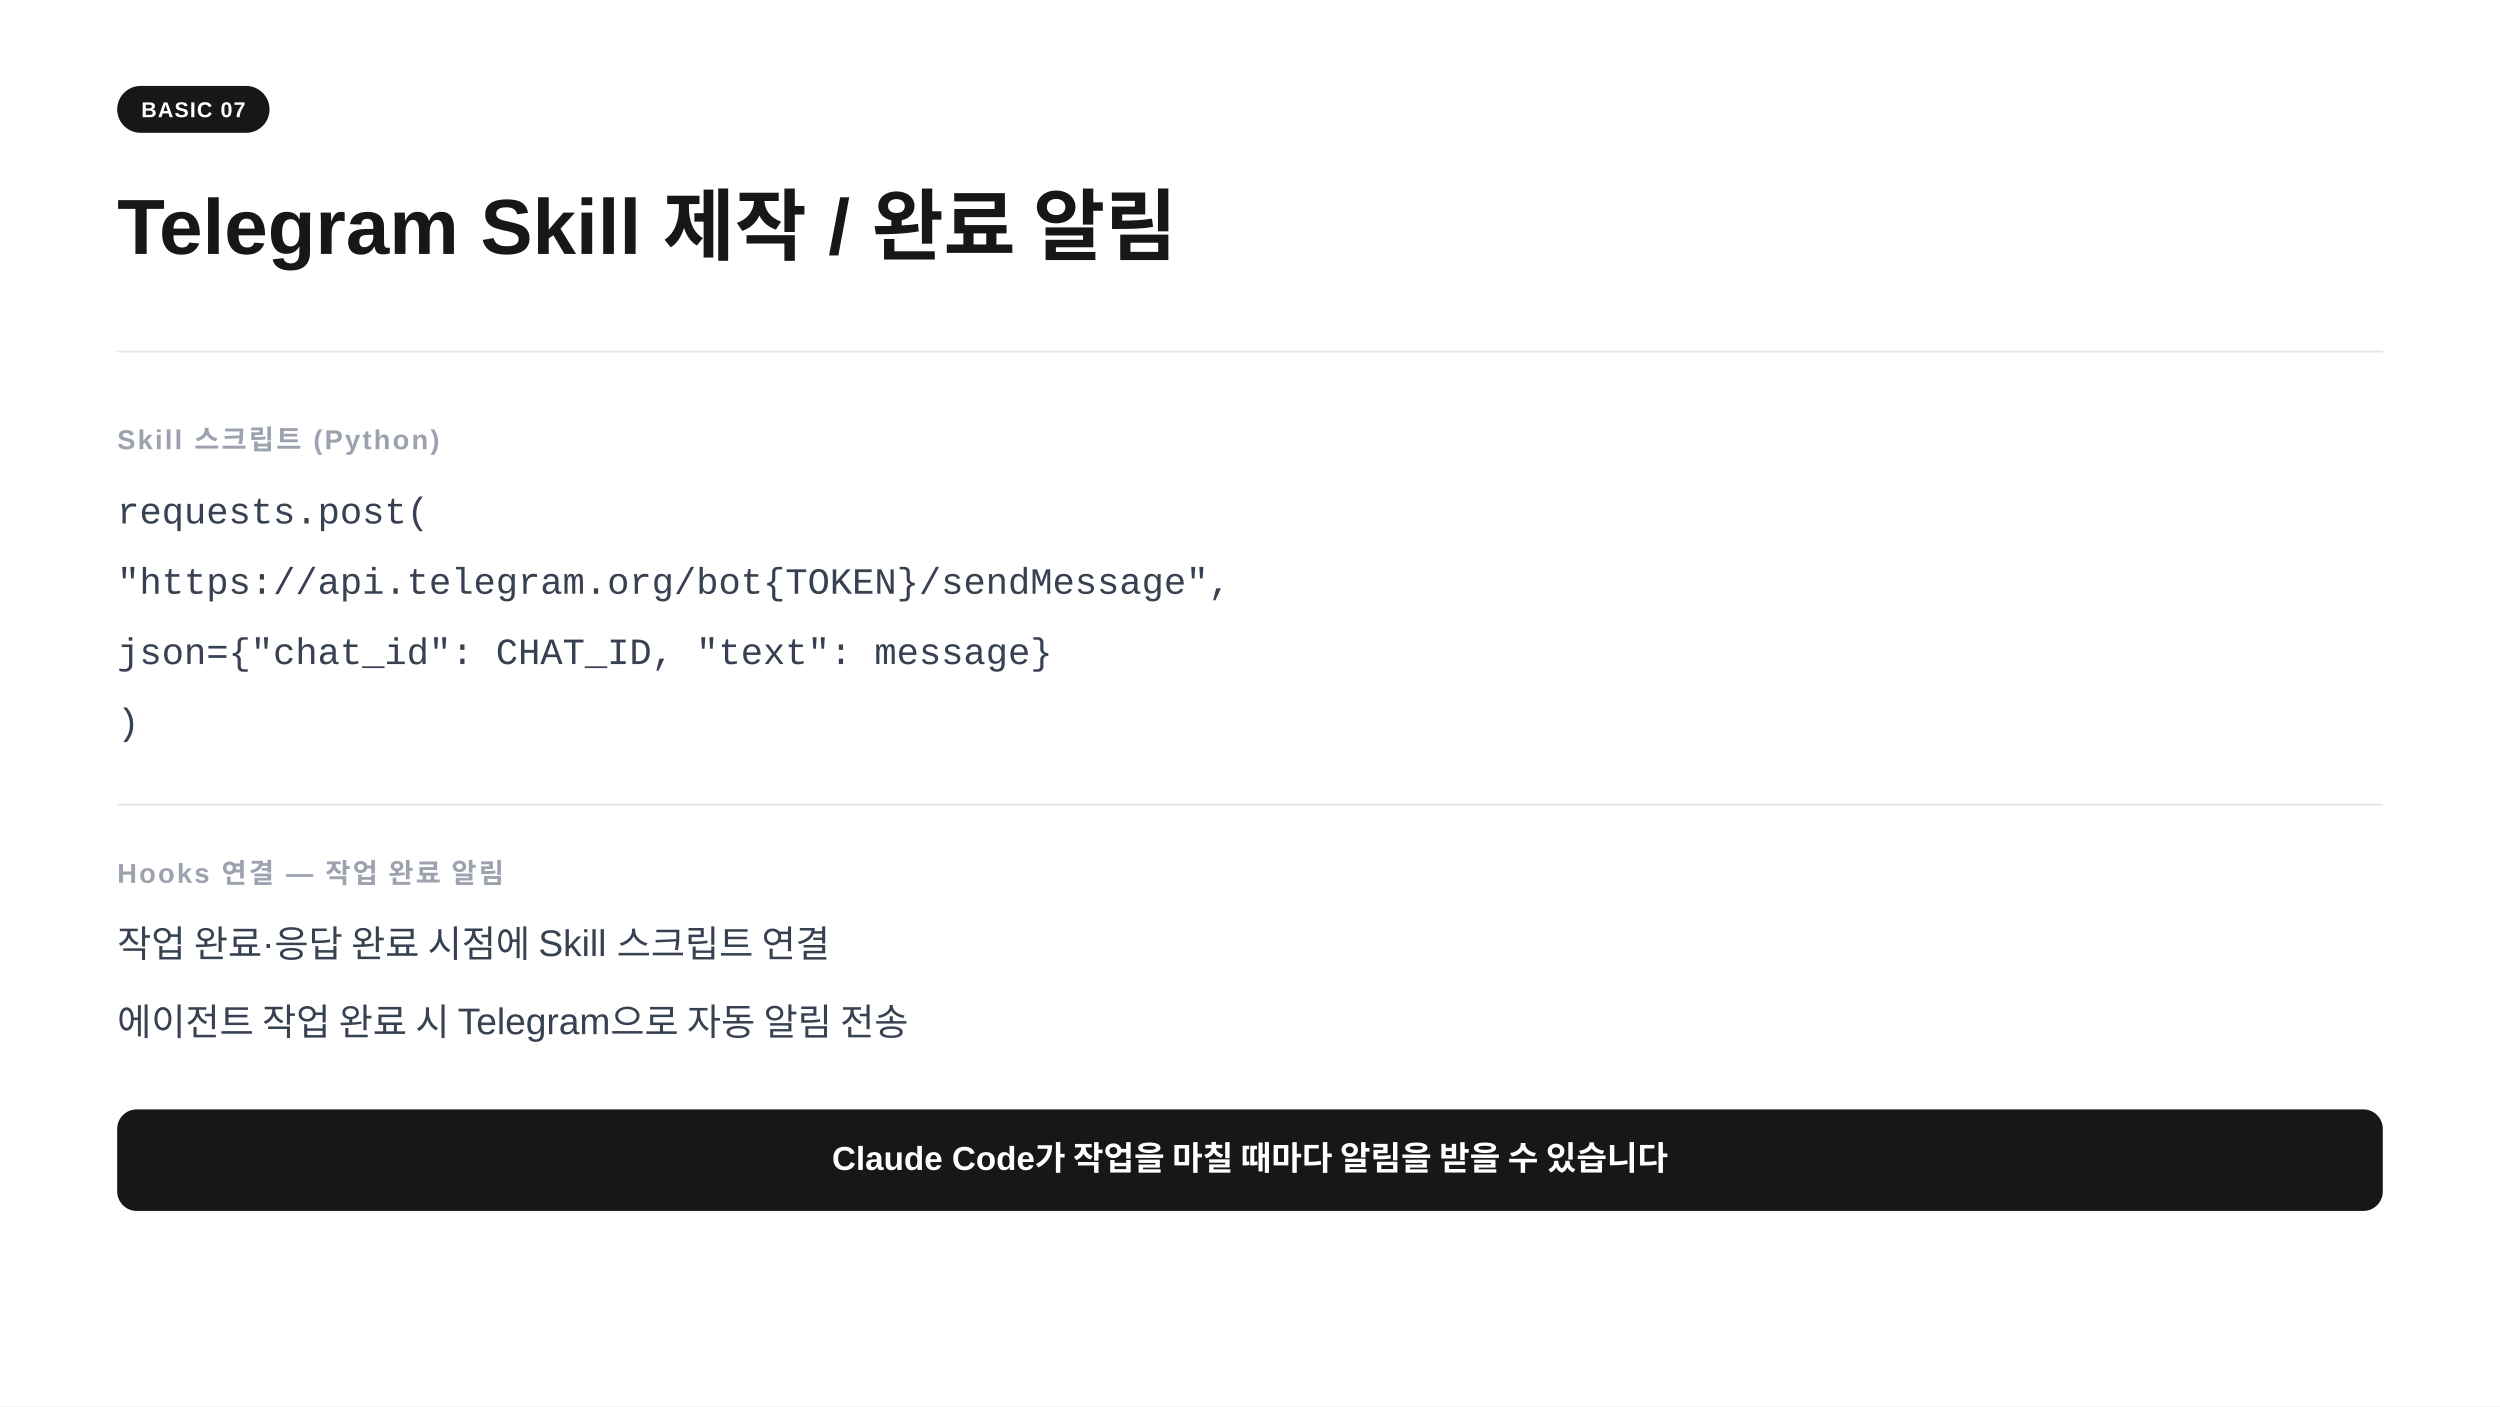
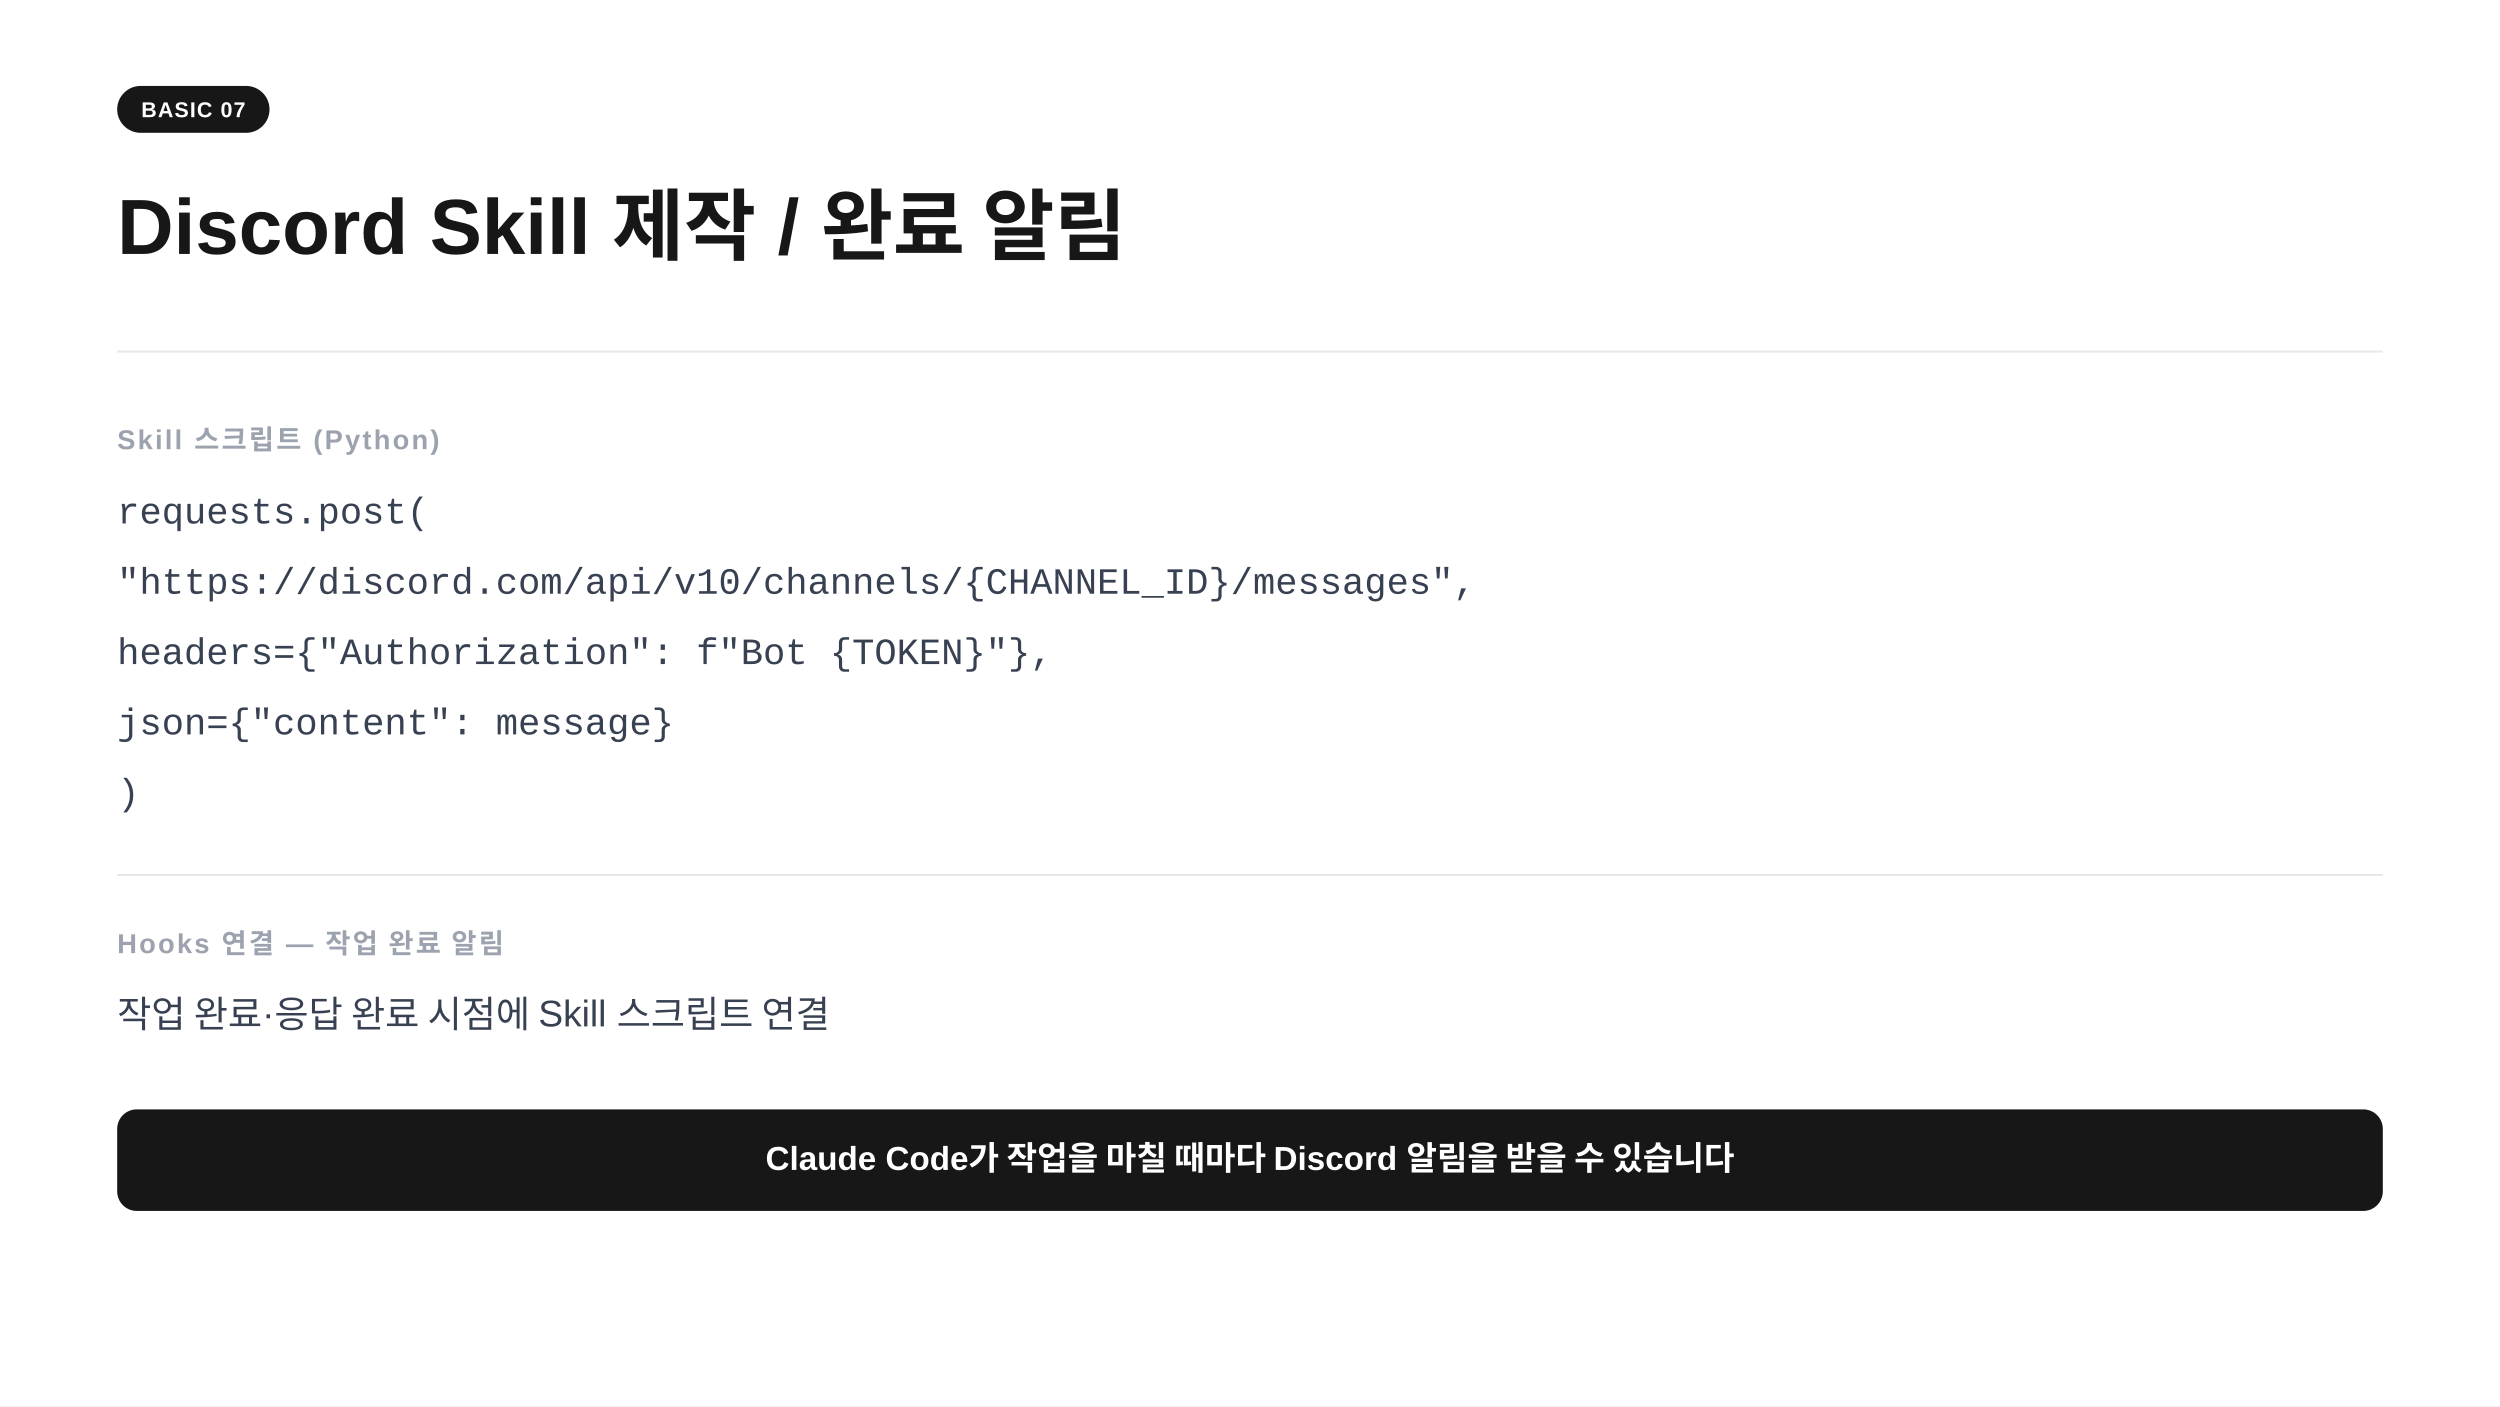
<svg xmlns="http://www.w3.org/2000/svg" width="1280" height="720" viewBox="0 0 1280 720">
  <rect width="1280" height="720" fill="#ffffff" />
  <rect x="60" y="44" width="78" height="24" rx="12" fill="#171717" />
  <text x="99" y="60" text-anchor="middle" font-family="-apple-system,BlinkMacSystemFont,'Segoe UI',Arial,sans-serif" font-size="11" font-weight="700" fill="#ffffff" letter-spacing="0.05em">BASIC 07</text>
-   <text x="60" y="130" font-family="-apple-system,BlinkMacSystemFont,'Segoe UI',Arial,sans-serif" font-size="40" font-weight="700" fill="#171717">Telegram Skill 제작  /  완료 알림</text>
+   <text x="60" y="130" font-family="-apple-system,BlinkMacSystemFont,'Segoe UI',Arial,sans-serif" font-size="40" font-weight="700" fill="#171717">Discord Skill 제작  /  완료 알림</text>
  <line x1="60" y1="180" x2="1220" y2="180" stroke="#e5e7eb" stroke-width="1" />
  <text x="60" y="230" font-family="-apple-system,BlinkMacSystemFont,'Segoe UI',Arial,sans-serif" font-size="14" font-weight="600" fill="#9ca3af" letter-spacing="0.08em">Skill 스크립트 (Python)</text>
  <text x="60" y="268" font-family="'Courier New',Courier,monospace" font-size="19" fill="#374151">requests.post(</text>
-   <text x="60" y="304" font-family="'Courier New',Courier,monospace" font-size="19" fill="#374151">    "https://api.telegram.org/bot{TOKEN}/sendMessage",</text>
-   <text x="60" y="340" font-family="'Courier New',Courier,monospace" font-size="19" fill="#374151">    json={"chat_id": CHAT_ID, "text": message}</text>
-   <text x="60" y="376" font-family="'Courier New',Courier,monospace" font-size="19" fill="#374151">)</text>
-   <line x1="60" y1="412" x2="1220" y2="412" stroke="#e5e7eb" stroke-width="1" />
-   <text x="60" y="452" font-family="-apple-system,BlinkMacSystemFont,'Segoe UI',Arial,sans-serif" font-size="14" font-weight="600" fill="#9ca3af" letter-spacing="0.08em">Hooks 연결 — 작업 완료 알림</text>
-   <text x="60" y="490" font-family="-apple-system,BlinkMacSystemFont,'Segoe UI',Arial,sans-serif" font-size="19" fill="#374151">작업 완료·응답 완료 시점에 Skill 스크립트 연결</text>
-   <text x="60" y="530" font-family="-apple-system,BlinkMacSystemFont,'Segoe UI',Arial,sans-serif" font-size="19" fill="#374151">에이전트 작업 완료 시 Telegram으로 자동 알림 전송</text>
+   <text x="60" y="304" font-family="'Courier New',Courier,monospace" font-size="19" fill="#374151">    "https://discord.com/api/v10/channels/{CHANNEL_ID}/messages",</text>
+   <text x="60" y="340" font-family="'Courier New',Courier,monospace" font-size="19" fill="#374151">    headers={"Authorization": f"Bot {TOKEN}"},</text>
+   <text x="60" y="376" font-family="'Courier New',Courier,monospace" font-size="19" fill="#374151">    json={"content": message}</text>
+   <text x="60" y="412" font-family="'Courier New',Courier,monospace" font-size="19" fill="#374151">)</text>
+   <line x1="60" y1="448" x2="1220" y2="448" stroke="#e5e7eb" stroke-width="1" />
+   <text x="60" y="488" font-family="-apple-system,BlinkMacSystemFont,'Segoe UI',Arial,sans-serif" font-size="14" font-weight="600" fill="#9ca3af" letter-spacing="0.08em">Hooks 연결 — 작업 완료 알림</text>
+   <text x="60" y="526" font-family="-apple-system,BlinkMacSystemFont,'Segoe UI',Arial,sans-serif" font-size="19" fill="#374151">작업 완료·응답 완료 시점에 Skill 스크립트 연결</text>
  <rect x="60" y="568" width="1160" height="52" rx="10" fill="#171717" />
-   <text x="640" y="599" text-anchor="middle" font-family="-apple-system,BlinkMacSystemFont,'Segoe UI',Arial,sans-serif" font-size="17" font-weight="600" fill="#ffffff">Claude Code가 작업을 마칠 때마다 알림을 받을 수 있습니다</text>
+   <text x="640" y="599" text-anchor="middle" font-family="-apple-system,BlinkMacSystemFont,'Segoe UI',Arial,sans-serif" font-size="17" font-weight="600" fill="#ffffff">Claude Code가 작업을 마칠 때마다 Discord 알림을 받을 수 있습니다</text>
</svg>
